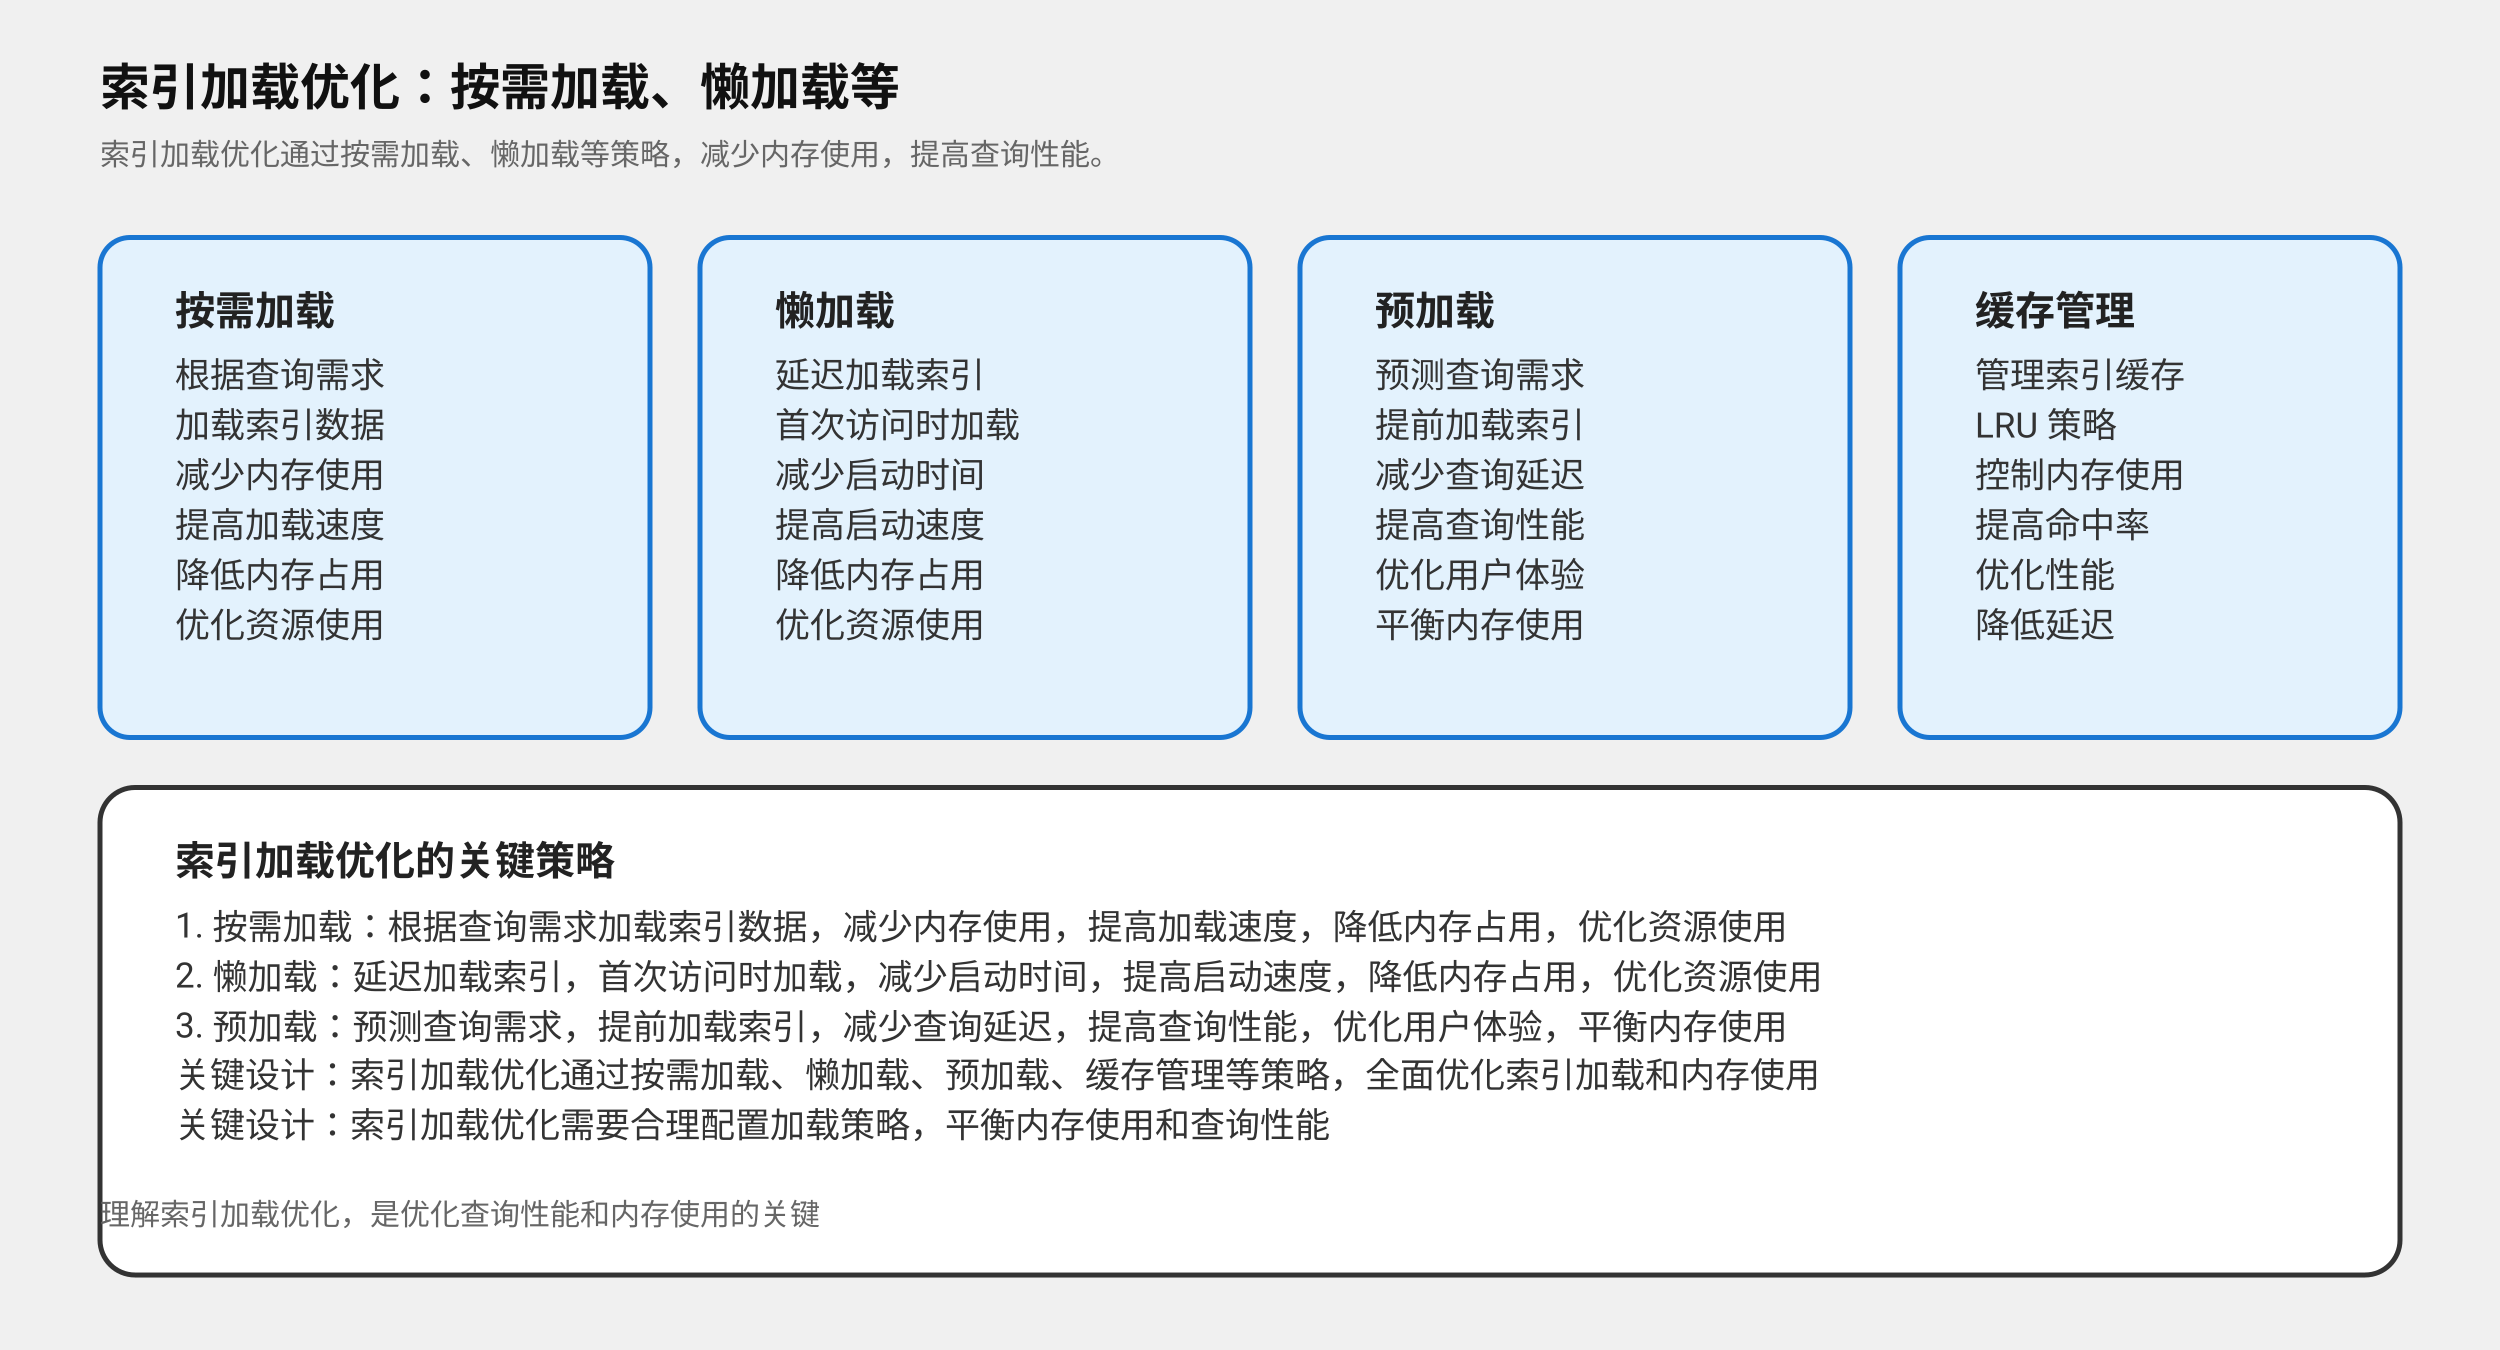
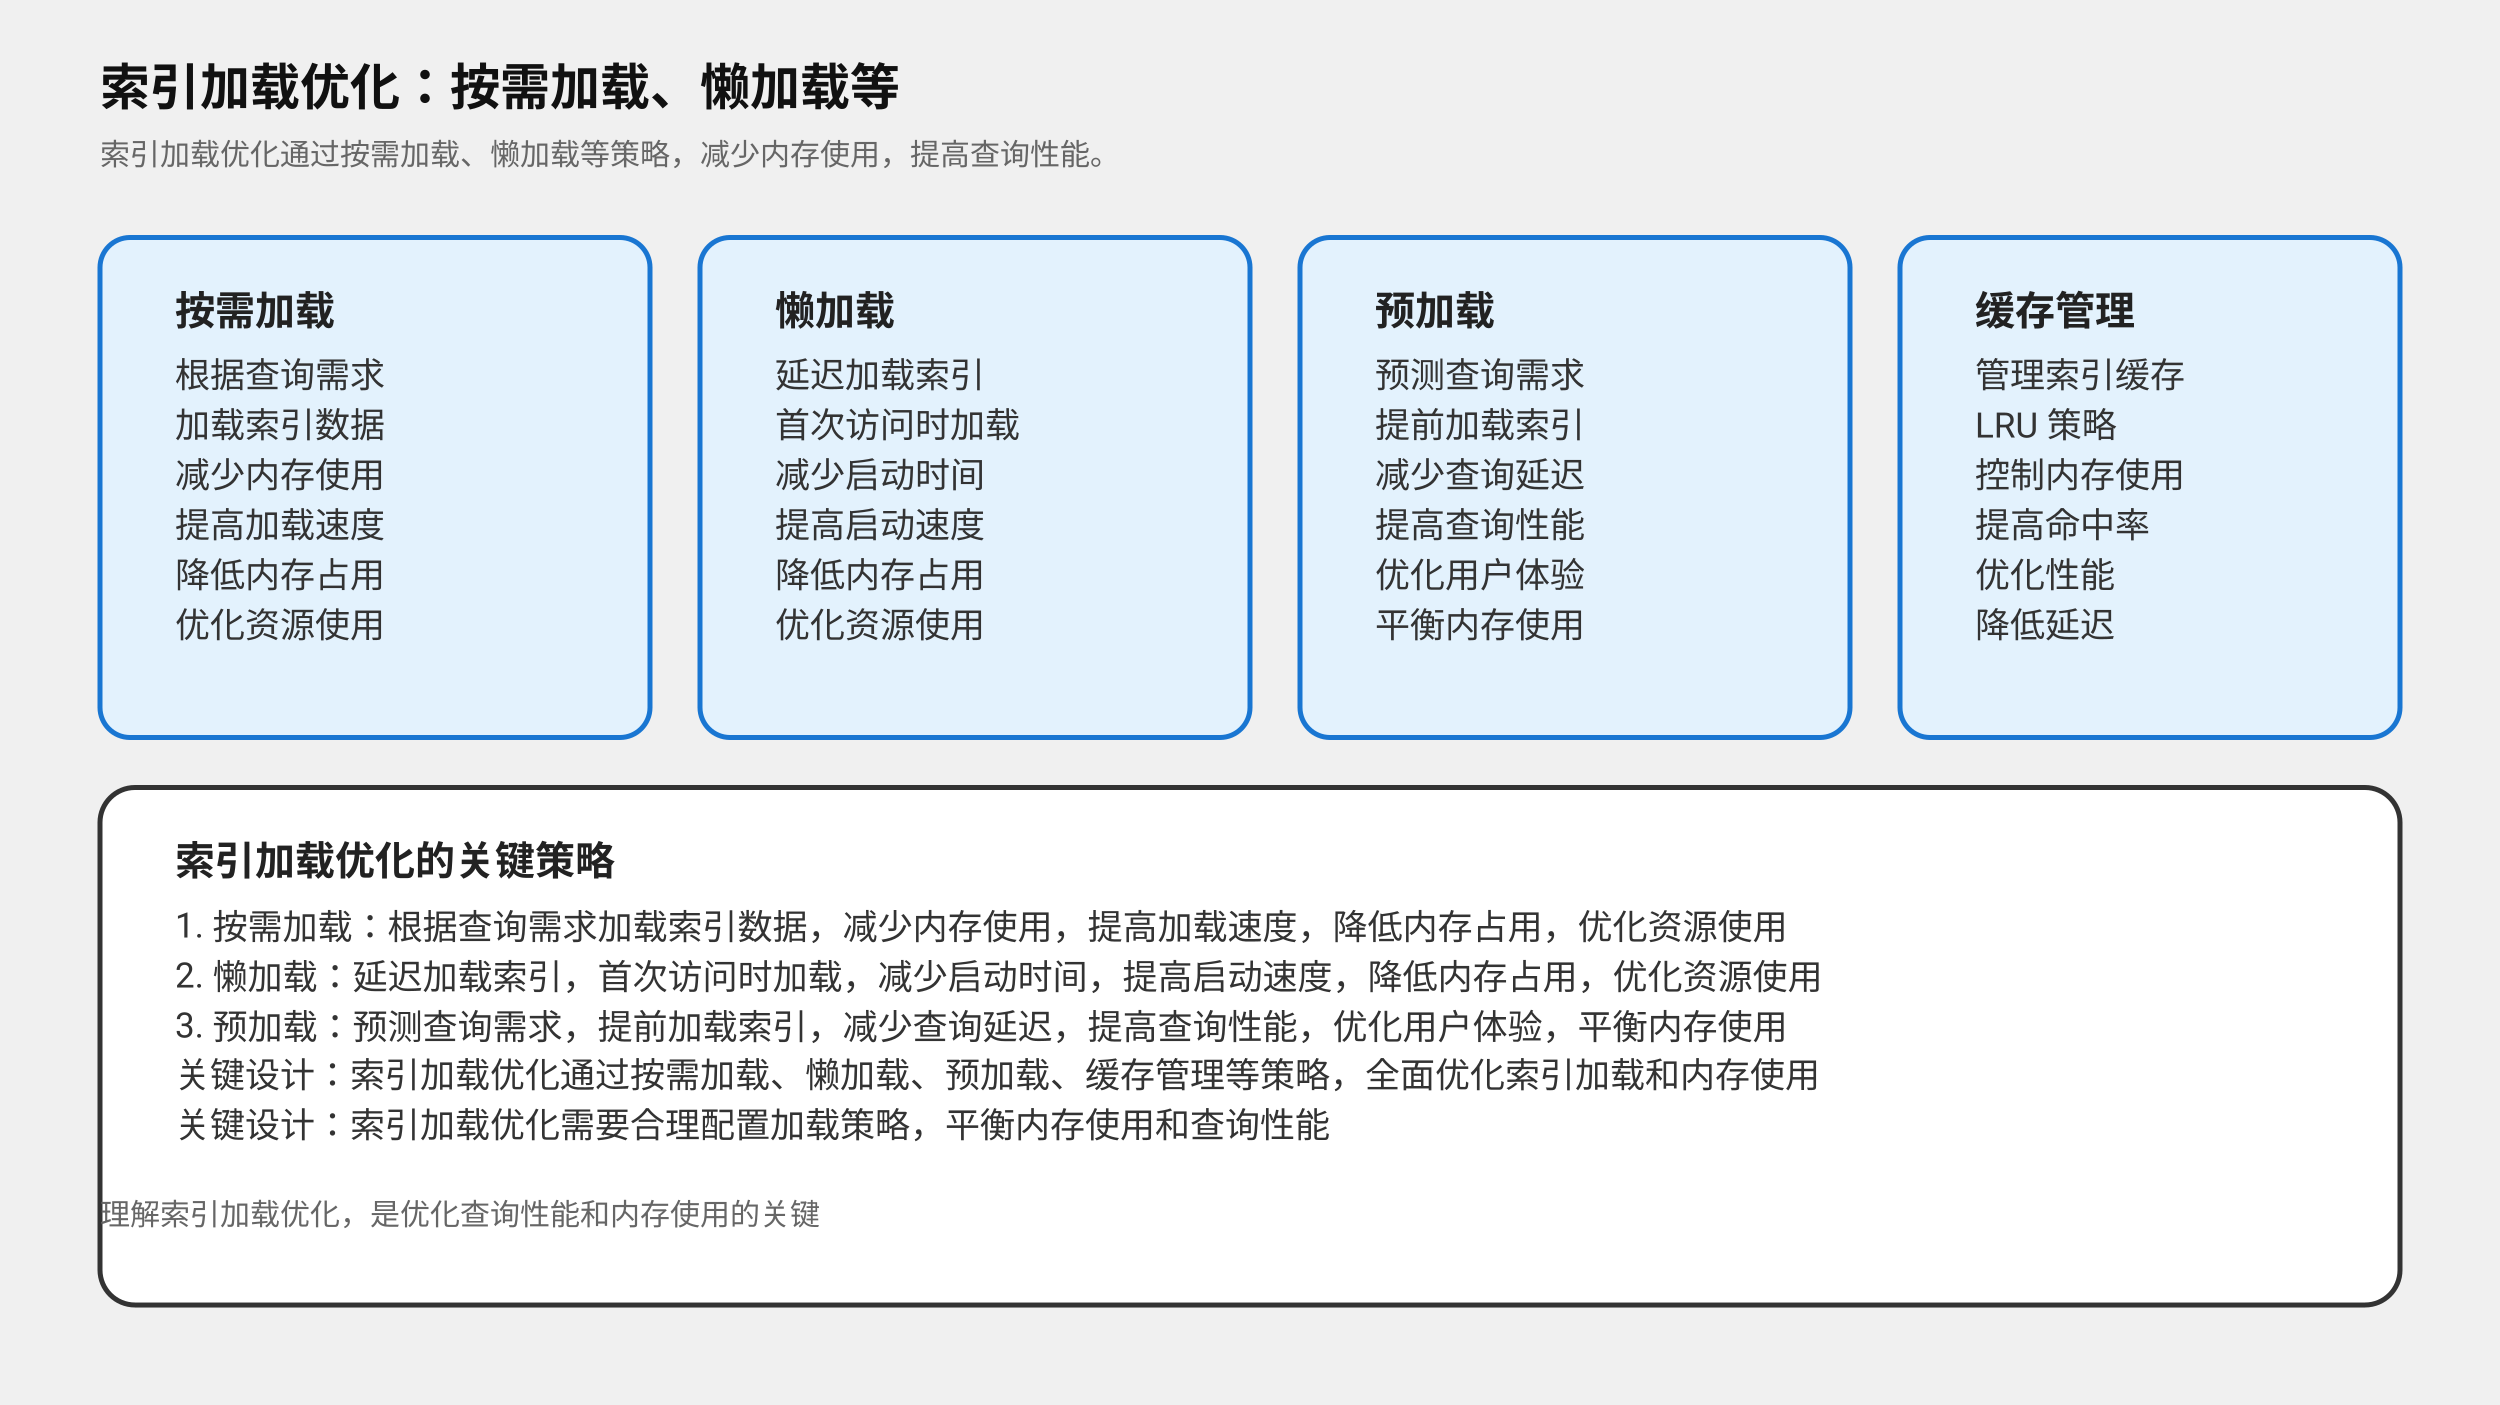
- <svg xmlns="http://www.w3.org/2000/svg" viewBox="0 0 1000 540.0">
+ <svg xmlns="http://www.w3.org/2000/svg" viewBox="0 0 1000.0 562.0">
  <defs>
    <style>
      .box{fill:#fff;stroke:#333;stroke-width:2;rx:14}
      .title{font:700 20px -apple-system,BlinkMacSystemFont,"Segoe UI",Roboto,Arial;fill:#111}
      .h{font:600 16px -apple-system,BlinkMacSystemFont,"Segoe UI",Roboto,Arial;fill:#222}
      .t{font:14px -apple-system,BlinkMacSystemFont,"Segoe UI",Roboto,Arial;fill:#333}
      .muted{font:12px -apple-system,BlinkMacSystemFont,"Segoe UI",Roboto,Arial;fill:#666}
      .arrow{stroke:#333;stroke-width:2;fill:none;marker-end:url(#m)}
      .loading{fill:#e3f2fd;stroke:#1976d2;stroke-width:2;rx:12}
    </style>
-     <marker id="m" viewBox="0 0 1000 540.0" refX="8" refY="5" markerWidth="7" markerHeight="7" orient="auto-start-reverse">
+     <marker id="m" viewBox="0 0 1000.0 562.0" refX="8" refY="5" markerWidth="7" markerHeight="7" orient="auto-start-reverse">
      <path d="M 0 0 L 10 5 L 0 10 z" fill="#333" />
    </marker>
  </defs>
  <text class="title" x="40" y="42">索引加载优化：按需加载、懒加载等</text>
  <text class="muted" x="40" y="66">索引加载优化通过按需加载、懒加载等策略，减少内存使用，提高查询性能。</text>
  <rect class="loading" x="40" y="95" width="220" height="200" />
  <text class="h" x="70" y="130">按需加载</text>
  <text class="t" x="70" y="155">根据查询需求</text>
  <text class="t" x="70" y="175">加载索引数据</text>
  <text class="t" x="70" y="195">减少内存使用</text>
  <text class="t" x="70" y="215">提高加载速度</text>
  <text class="t" x="70" y="235">降低内存占用</text>
  <text class="t" x="70" y="255">优化资源使用</text>
  <rect class="loading" x="280" y="95" width="220" height="200" />
  <text class="h" x="310" y="130">懒加载</text>
  <text class="t" x="310" y="155">延迟加载索引</text>
  <text class="t" x="310" y="175">首次访问时加载</text>
  <text class="t" x="310" y="195">减少启动时间</text>
  <text class="t" x="310" y="215">提高启动速度</text>
  <text class="t" x="310" y="235">降低内存占用</text>
  <text class="t" x="310" y="255">优化资源使用</text>
  <rect class="loading" x="520" y="95" width="220" height="200" />
  <text class="h" x="550" y="130">预加载</text>
  <text class="t" x="550" y="155">预测查询需求</text>
  <text class="t" x="550" y="175">提前加载索引</text>
  <text class="t" x="550" y="195">减少查询延迟</text>
  <text class="t" x="550" y="215">提高查询性能</text>
  <text class="t" x="550" y="235">优化用户体验</text>
  <text class="t" x="550" y="255">平衡内存使用</text>
  <rect class="loading" x="760" y="95" width="200" height="200" />
  <text class="h" x="790" y="130">缓存管理</text>
  <text class="t" x="790" y="155">管理索引缓存</text>
  <text class="t" x="790" y="175">LRU 策略</text>
  <text class="t" x="790" y="195">控制内存使用</text>
  <text class="t" x="790" y="215">提高命中率</text>
  <text class="t" x="790" y="235">优化性能</text>
  <text class="t" x="790" y="255">降低延迟</text>
-   <rect class="box" x="40" y="315" width="920" height="195.0" />
+   <rect class="box" x="40" y="315" width="920" height="207.0" />
  <text class="h" x="70" y="350">索引加载优化的关键策略</text>
  <text class="t" x="70" y="375">1. 按需加载：根据查询需求加载索引数据，减少内存使用，提高加载速度，降低内存占用，优化资源使用</text>
  <text class="t" x="70" y="395">2. 懒加载：延迟加载索引，首次访问时加载，减少启动时间，提高启动速度，降低内存占用，优化资源使用</text>
  <text class="t" x="70" y="415">3. 预加载：预测查询需求，提前加载索引，减少查询延迟，提高查询性能，优化用户体验，平衡内存使用</text>
  <text class="t" x="70" y="435">关键设计：索引加载优化通过按需加载、懒加载、预加载、缓存管理等策略，全面优化索引加载和内存使用</text>
  <text class="t" x="70" y="455">关键设计：索引加载优化需要合理配置加载策略，平衡内存使用和查询性能</text>
  <text class="muted" x="40" y="490">理解索引加载优化，是优化查询性能和内存使用的关键</text>
</svg>
